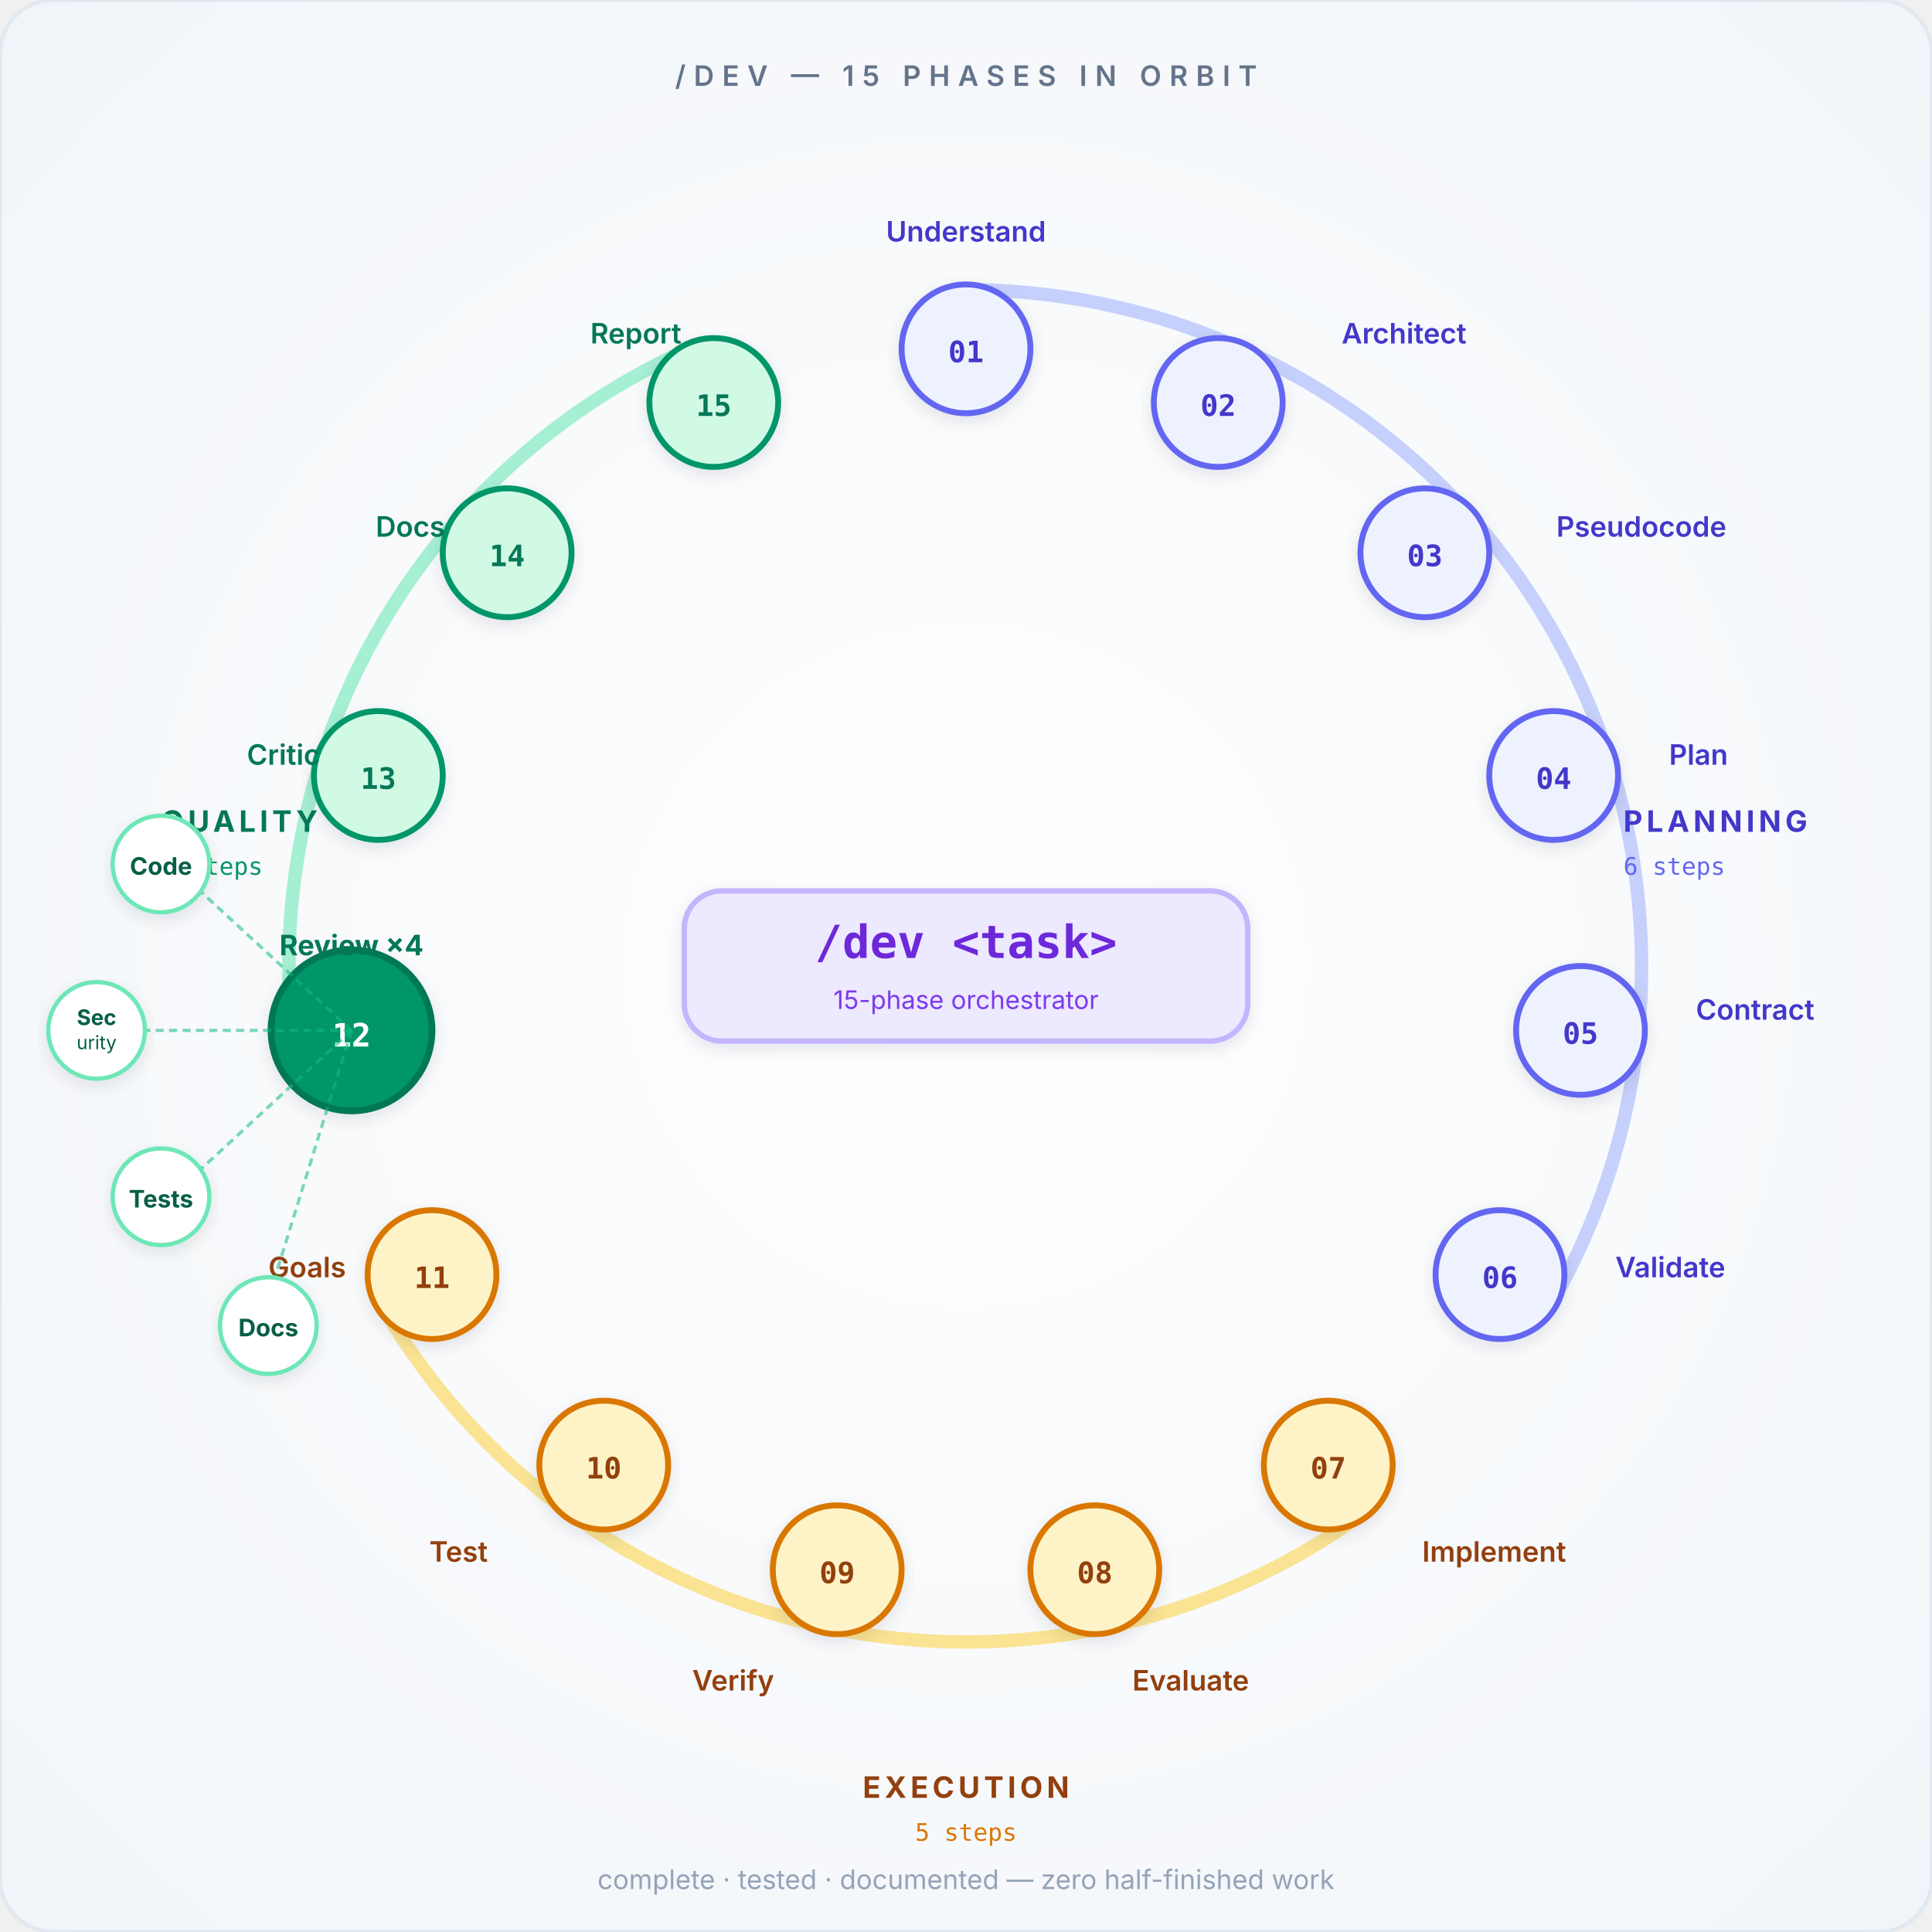
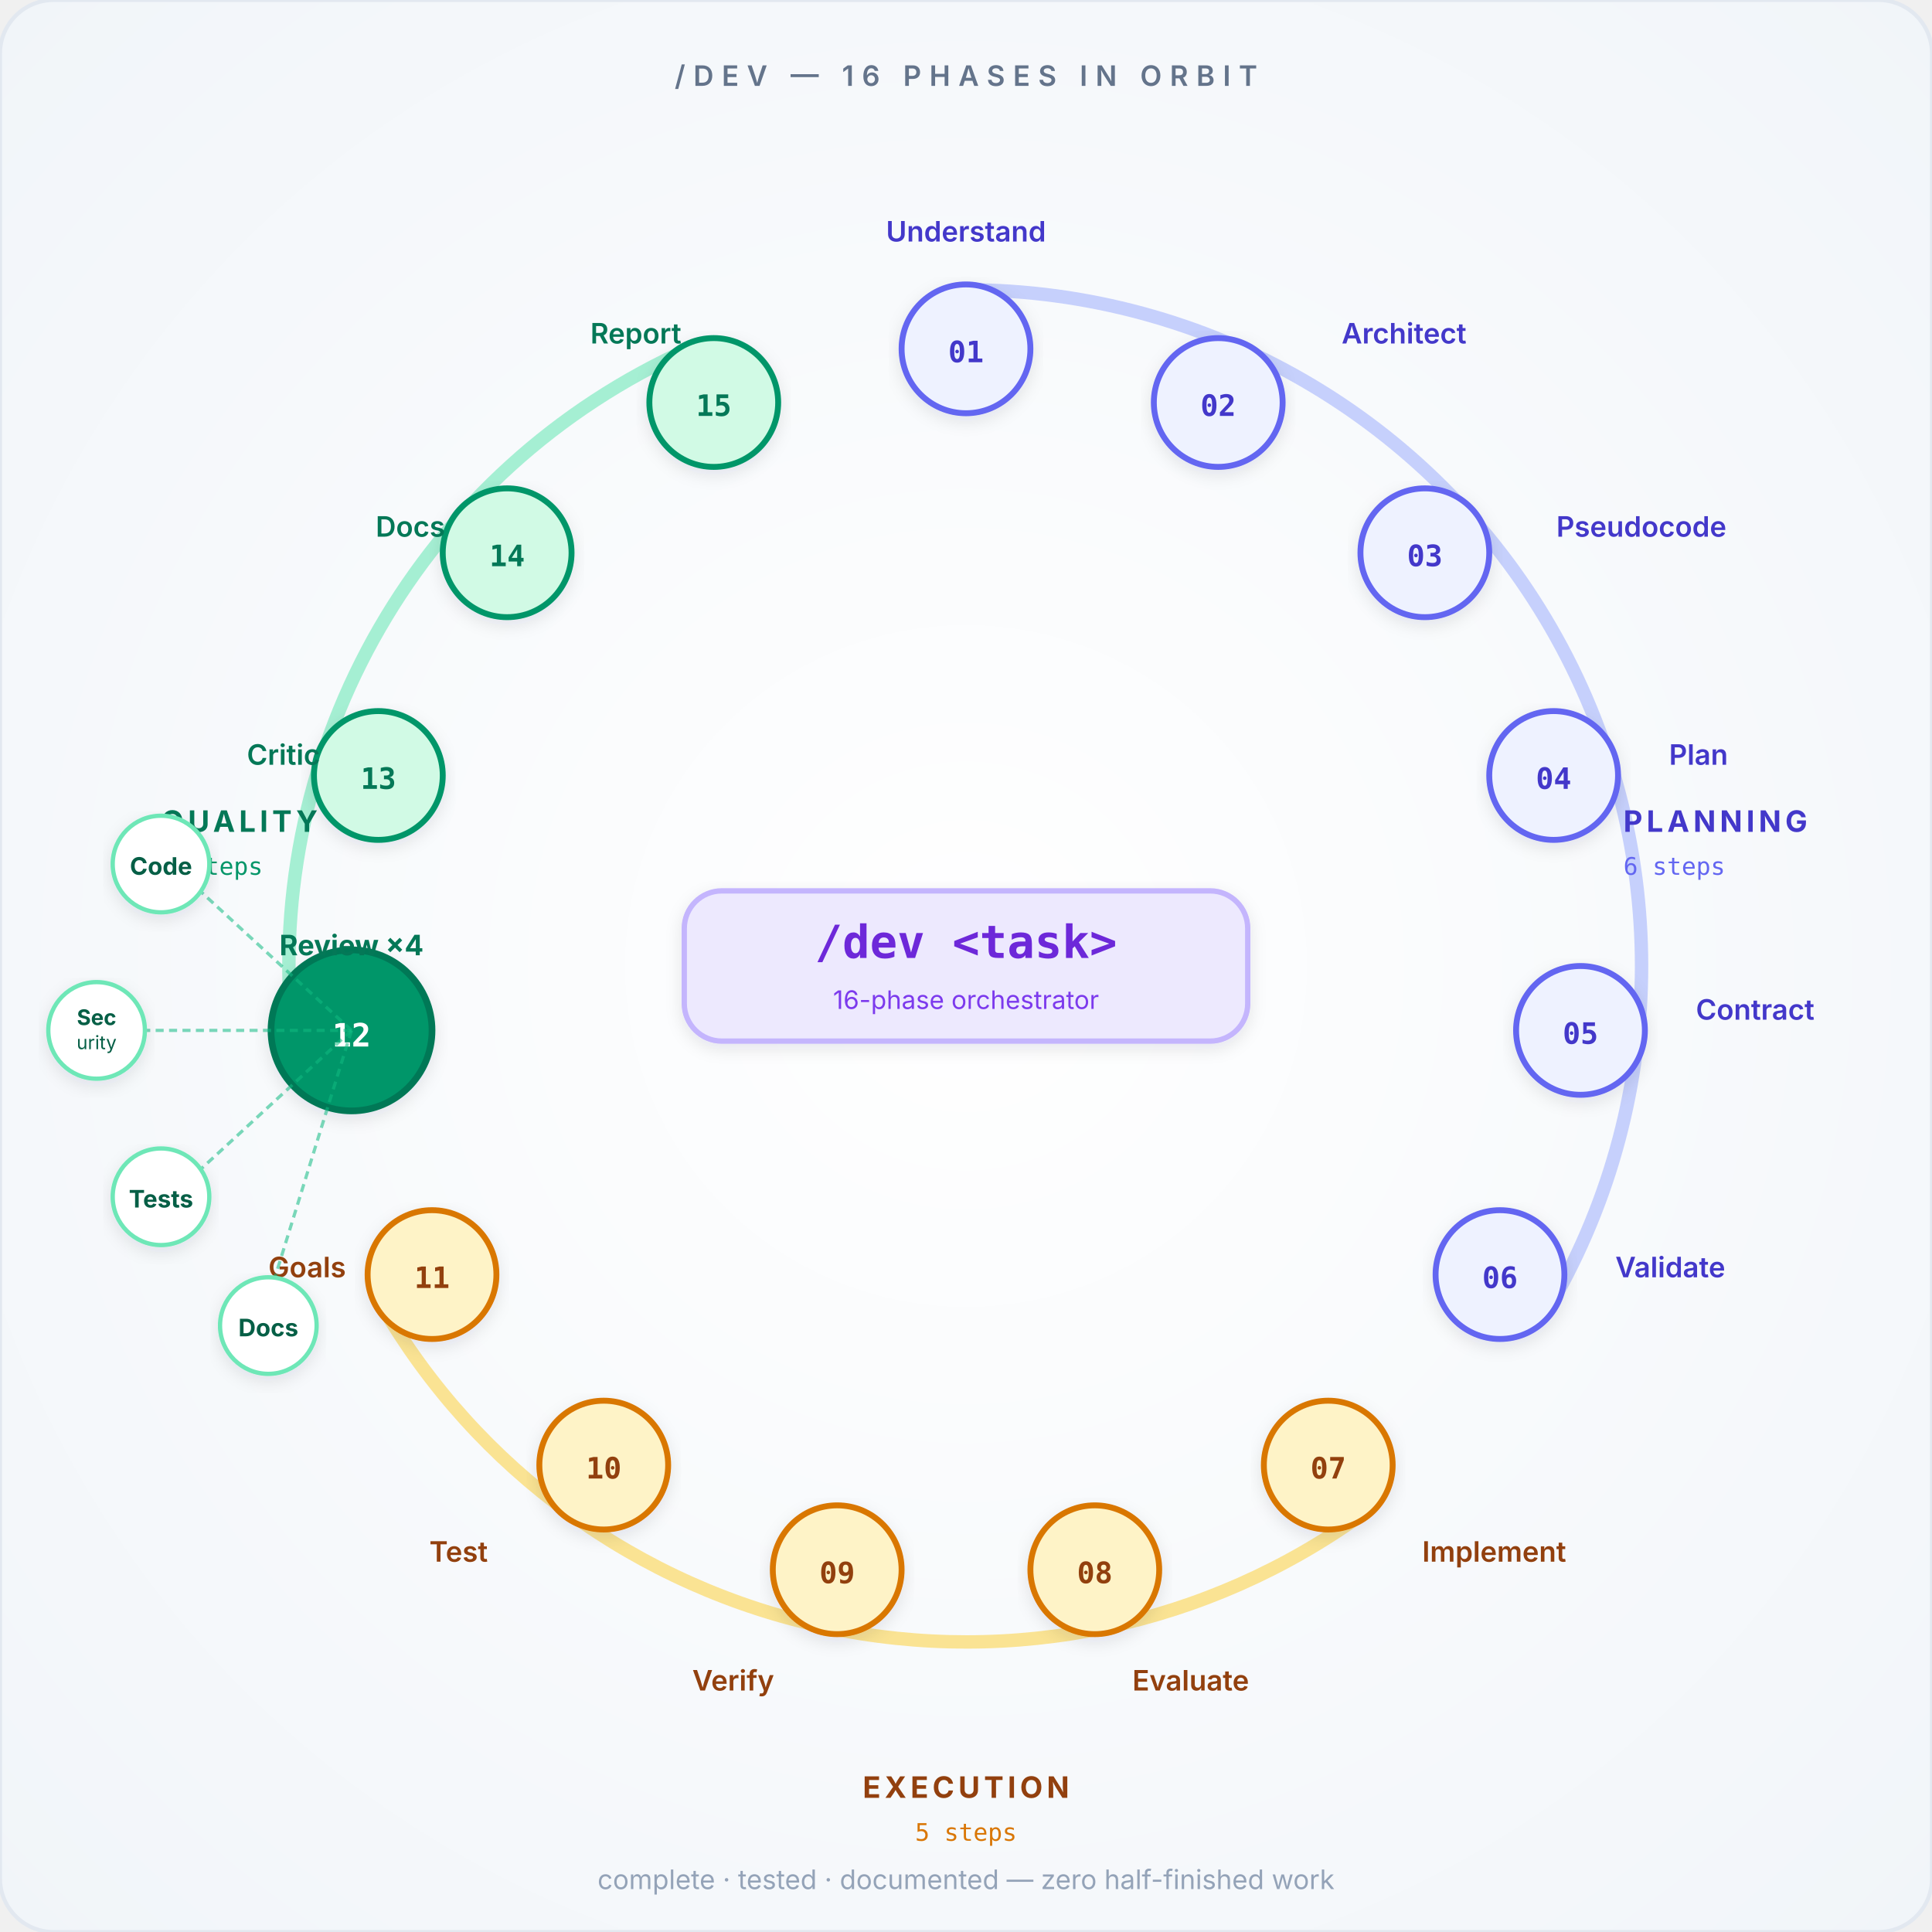
- <svg xmlns="http://www.w3.org/2000/svg" width="720" height="720" viewBox="0 0 720 720" role="img" aria-label="/dev radial clock — 15 phases orbit the core, compact layout">
+ <svg xmlns="http://www.w3.org/2000/svg" width="720" height="720" viewBox="0 0 720 720" role="img" aria-label="/dev radial clock — 16 phases orbit the core, compact layout">
  <defs>
    <filter id="sh" x="-10%" y="-10%" width="120%" height="130%">
      <feDropShadow dx="0" dy="2" stdDeviation="3" flood-color="#0f172a" flood-opacity="0.1" />
    </filter>
    <radialGradient id="bg" cx="50%" cy="50%" r="70%">
      <stop offset="0%" stop-color="#ffffff" />
      <stop offset="100%" stop-color="#f1f5f9" />
    </radialGradient>
  </defs>
  <rect width="720" height="720" rx="20" fill="url(#bg)" stroke="#e2e8f0" stroke-width="1.5" />
-   <text x="360" y="32" text-anchor="middle" font-family="-apple-system,sans-serif" font-size="10.5" font-weight="600" fill="#64748b" letter-spacing="3">/DEV — 15 PHASES IN ORBIT</text>
+   <text x="360" y="32" text-anchor="middle" font-family="-apple-system,sans-serif" font-size="10.5" font-weight="600" fill="#64748b" letter-spacing="3">/DEV — 16 PHASES IN ORBIT</text>
  <path d="M 360 108 A 252 252 0 0 1 578 486" fill="none" stroke="#a5b4fc" stroke-width="5" opacity="0.6" stroke-linecap="round" />
  <path d="M 508 564 A 252 252 0 0 1 142 486" fill="none" stroke="#fcd34d" stroke-width="5" opacity="0.6" stroke-linecap="round" />
  <path d="M 109 386 A 252 252 0 0 1 257 130" fill="none" stroke="#6ee7b7" stroke-width="5" opacity="0.6" stroke-linecap="round" />
  <text x="605" y="310" font-family="-apple-system,sans-serif" font-size="11" font-weight="700" fill="#4338ca" letter-spacing="1.5">PLANNING</text>
  <text x="605" y="326" font-family="'SF Mono',monospace" font-size="9" fill="#6366f1">6 steps</text>
  <text x="360" y="670" text-anchor="middle" font-family="-apple-system,sans-serif" font-size="11" font-weight="700" fill="#92400e" letter-spacing="1.5">EXECUTION</text>
  <text x="360" y="686" text-anchor="middle" font-family="'SF Mono',monospace" font-size="9" fill="#d97706">5 steps</text>
  <text x="60" y="310" font-family="-apple-system,sans-serif" font-size="11" font-weight="700" fill="#047857" letter-spacing="1.5">QUALITY</text>
  <text x="60" y="326" font-family="'SF Mono',monospace" font-size="9" fill="#059669">4 steps</text>
  <rect x="255" y="332" width="210" height="56" rx="14" fill="#ede9fe" stroke="#c4b5fd" stroke-width="2" filter="url(#sh)" />
  <text x="360" y="357" text-anchor="middle" font-family="'SF Mono',monospace" font-size="17" font-weight="700" fill="#6d28d9">/dev &lt;task&gt;</text>
-   <text x="360" y="376" text-anchor="middle" font-family="-apple-system,sans-serif" font-size="9.5" fill="#7c3aed">15-phase orchestrator</text>
+   <text x="360" y="376" text-anchor="middle" font-family="-apple-system,sans-serif" font-size="9.5" fill="#7c3aed">16-phase orchestrator</text>
  <g>
    <circle cx="360" cy="130" r="24" fill="#eef2ff" stroke="#6366f1" stroke-width="2.2" filter="url(#sh)" />
    <text x="360" y="135" text-anchor="middle" font-family="'SF Mono',monospace" font-size="11" font-weight="700" fill="#4338ca">01</text>
    <text x="360" y="90" text-anchor="middle" font-family="-apple-system,sans-serif" font-size="10.5" font-weight="600" fill="#4338ca">Understand</text>
    <circle cx="454" cy="150" r="24" fill="#eef2ff" stroke="#6366f1" stroke-width="2.2" filter="url(#sh)" />
    <text x="454" y="155" text-anchor="middle" font-family="'SF Mono',monospace" font-size="11" font-weight="700" fill="#4338ca">02</text>
    <text x="500" y="128" font-family="-apple-system,sans-serif" font-size="10.5" font-weight="600" fill="#4338ca">Architect</text>
    <circle cx="531" cy="206" r="24" fill="#eef2ff" stroke="#6366f1" stroke-width="2.2" filter="url(#sh)" />
    <text x="531" y="211" text-anchor="middle" font-family="'SF Mono',monospace" font-size="11" font-weight="700" fill="#4338ca">03</text>
    <text x="580" y="200" font-family="-apple-system,sans-serif" font-size="10.5" font-weight="600" fill="#4338ca">Pseudocode</text>
    <circle cx="579" cy="289" r="24" fill="#eef2ff" stroke="#6366f1" stroke-width="2.2" filter="url(#sh)" />
    <text x="579" y="294" text-anchor="middle" font-family="'SF Mono',monospace" font-size="11" font-weight="700" fill="#4338ca">04</text>
    <text x="622" y="285" font-family="-apple-system,sans-serif" font-size="10.5" font-weight="600" fill="#4338ca">Plan</text>
    <circle cx="589" cy="384" r="24" fill="#eef2ff" stroke="#6366f1" stroke-width="2.2" filter="url(#sh)" />
    <text x="589" y="389" text-anchor="middle" font-family="'SF Mono',monospace" font-size="11" font-weight="700" fill="#4338ca">05</text>
    <text x="632" y="380" font-family="-apple-system,sans-serif" font-size="10.5" font-weight="600" fill="#4338ca">Contract</text>
    <circle cx="559" cy="475" r="24" fill="#eef2ff" stroke="#6366f1" stroke-width="2.2" filter="url(#sh)" />
    <text x="559" y="480" text-anchor="middle" font-family="'SF Mono',monospace" font-size="11" font-weight="700" fill="#4338ca">06</text>
    <text x="602" y="476" font-family="-apple-system,sans-serif" font-size="10.5" font-weight="600" fill="#4338ca">Validate</text>
  </g>
  <g>
    <circle cx="495" cy="546" r="24" fill="#fef3c7" stroke="#d97706" stroke-width="2.2" filter="url(#sh)" />
    <text x="495" y="551" text-anchor="middle" font-family="'SF Mono',monospace" font-size="11" font-weight="700" fill="#92400e">07</text>
    <text x="530" y="582" font-family="-apple-system,sans-serif" font-size="10.5" font-weight="600" fill="#92400e">Implement</text>
    <circle cx="408" cy="585" r="24" fill="#fef3c7" stroke="#d97706" stroke-width="2.2" filter="url(#sh)" />
    <text x="408" y="590" text-anchor="middle" font-family="'SF Mono',monospace" font-size="11" font-weight="700" fill="#92400e">08</text>
    <text x="422" y="630" font-family="-apple-system,sans-serif" font-size="10.5" font-weight="600" fill="#92400e">Evaluate</text>
    <circle cx="312" cy="585" r="24" fill="#fef3c7" stroke="#d97706" stroke-width="2.2" filter="url(#sh)" />
    <text x="312" y="590" text-anchor="middle" font-family="'SF Mono',monospace" font-size="11" font-weight="700" fill="#92400e">09</text>
    <text x="258" y="630" font-family="-apple-system,sans-serif" font-size="10.5" font-weight="600" fill="#92400e">Verify</text>
    <circle cx="225" cy="546" r="24" fill="#fef3c7" stroke="#d97706" stroke-width="2.2" filter="url(#sh)" />
    <text x="225" y="551" text-anchor="middle" font-family="'SF Mono',monospace" font-size="11" font-weight="700" fill="#92400e">10</text>
    <text x="160" y="582" font-family="-apple-system,sans-serif" font-size="10.5" font-weight="600" fill="#92400e">Test</text>
    <circle cx="161" cy="475" r="24" fill="#fef3c7" stroke="#d97706" stroke-width="2.2" filter="url(#sh)" />
    <text x="161" y="480" text-anchor="middle" font-family="'SF Mono',monospace" font-size="11" font-weight="700" fill="#92400e">11</text>
    <text x="100" y="476" font-family="-apple-system,sans-serif" font-size="10.5" font-weight="600" fill="#92400e">Goals</text>
  </g>
  <g>
    <circle cx="131" cy="384" r="30" fill="#059669" stroke="#047857" stroke-width="2.5" filter="url(#sh)" />
    <text x="131" y="390" text-anchor="middle" font-family="'SF Mono',monospace" font-size="12" font-weight="700" fill="#ffffff">12</text>
    <text x="131" y="356" text-anchor="middle" font-family="-apple-system,sans-serif" font-size="10.5" font-weight="700" fill="#047857">Review ×4</text>
    <circle cx="141" cy="289" r="24" fill="#d1fae5" stroke="#059669" stroke-width="2.2" filter="url(#sh)" />
    <text x="141" y="294" text-anchor="middle" font-family="'SF Mono',monospace" font-size="11" font-weight="700" fill="#047857">13</text>
    <text x="92" y="285" font-family="-apple-system,sans-serif" font-size="10.5" font-weight="600" fill="#047857">Critic</text>
    <circle cx="189" cy="206" r="24" fill="#d1fae5" stroke="#059669" stroke-width="2.2" filter="url(#sh)" />
    <text x="189" y="211" text-anchor="middle" font-family="'SF Mono',monospace" font-size="11" font-weight="700" fill="#047857">14</text>
    <text x="140" y="200" font-family="-apple-system,sans-serif" font-size="10.5" font-weight="600" fill="#047857">Docs</text>
    <circle cx="266" cy="150" r="24" fill="#d1fae5" stroke="#059669" stroke-width="2.2" filter="url(#sh)" />
    <text x="266" y="155" text-anchor="middle" font-family="'SF Mono',monospace" font-size="11" font-weight="700" fill="#047857">15</text>
    <text x="220" y="128" font-family="-apple-system,sans-serif" font-size="10.5" font-weight="600" fill="#047857">Report</text>
  </g>
  <g>
    <line x1="131" y1="384" x2="68" y2="326" stroke="#10b981" stroke-width="1.2" opacity="0.55" stroke-dasharray="3,2" />
    <circle cx="60" cy="322" r="18" fill="#ffffff" stroke="#6ee7b7" stroke-width="1.6" filter="url(#sh)" />
    <text x="60" y="326" text-anchor="middle" font-family="-apple-system,sans-serif" font-size="9" font-weight="700" fill="#065f46">Code</text>
    <line x1="131" y1="384" x2="47" y2="384" stroke="#10b981" stroke-width="1.2" opacity="0.55" stroke-dasharray="3,2" />
    <circle cx="36" cy="384" r="18" fill="#ffffff" stroke="#6ee7b7" stroke-width="1.6" filter="url(#sh)" />
    <text x="36" y="382" text-anchor="middle" font-family="-apple-system,sans-serif" font-size="8" font-weight="700" fill="#065f46">Sec</text>
    <text x="36" y="391" text-anchor="middle" font-family="-apple-system,sans-serif" font-size="7" fill="#065f46">urity</text>
    <line x1="131" y1="384" x2="68" y2="442" stroke="#10b981" stroke-width="1.2" opacity="0.55" stroke-dasharray="3,2" />
    <circle cx="60" cy="446" r="18" fill="#ffffff" stroke="#6ee7b7" stroke-width="1.6" filter="url(#sh)" />
    <text x="60" y="450" text-anchor="middle" font-family="-apple-system,sans-serif" font-size="9" font-weight="700" fill="#065f46">Tests</text>
    <line x1="131" y1="384" x2="100" y2="484" stroke="#10b981" stroke-width="1.2" opacity="0.55" stroke-dasharray="3,2" />
    <circle cx="100" cy="494" r="18" fill="#ffffff" stroke="#6ee7b7" stroke-width="1.6" filter="url(#sh)" />
    <text x="100" y="498" text-anchor="middle" font-family="-apple-system,sans-serif" font-size="9" font-weight="700" fill="#065f46">Docs</text>
  </g>
  <text x="360" y="704" text-anchor="middle" font-family="-apple-system,sans-serif" font-size="10" fill="#94a3b8">complete · tested · documented — zero half-finished work</text>
</svg>
